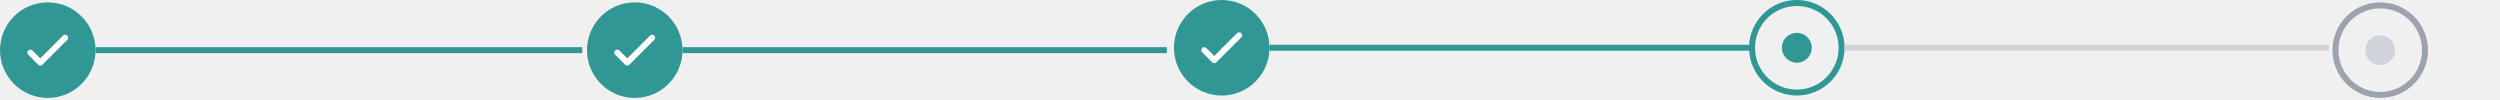
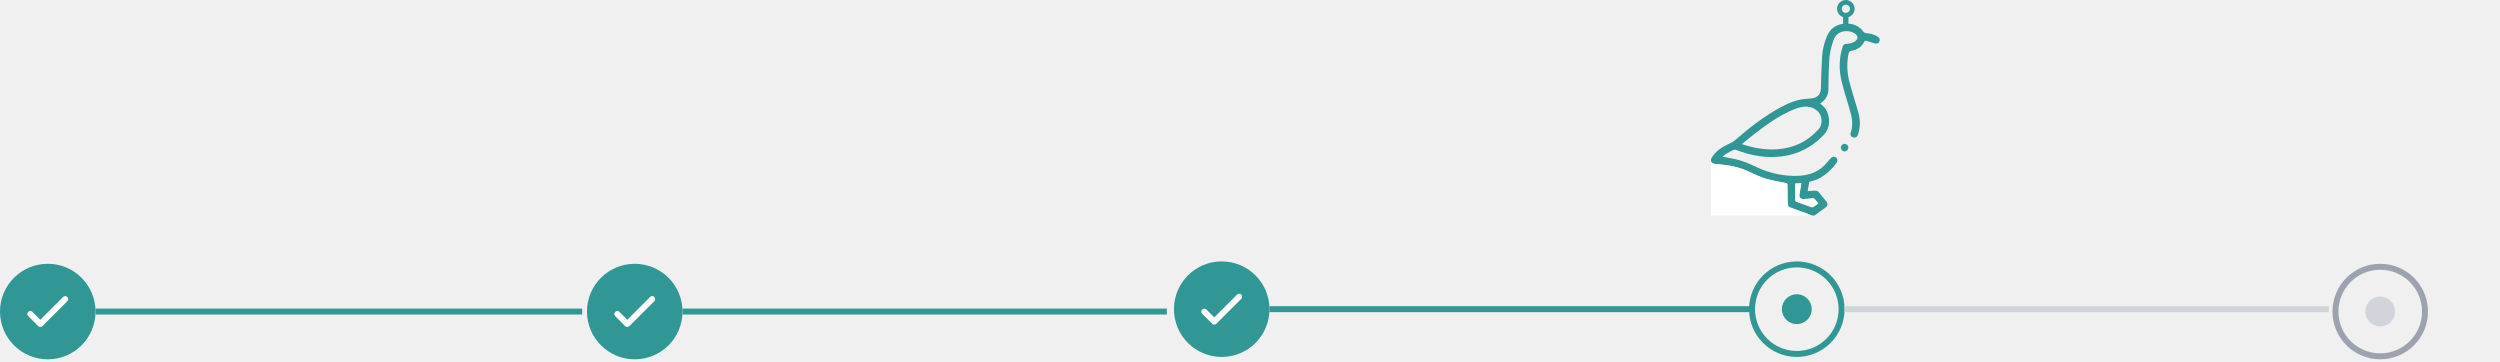
- <svg xmlns="http://www.w3.org/2000/svg" width="1052" height="42" viewBox="0 0 1052 42" fill="none">
-   <circle cx="1001.6" cy="21.1" r="18.843" stroke="#9CA3AF" stroke-width="2.512" />
-   <circle cx="1001.6" cy="21.1" r="6.281" fill="#D1D5DB" />
-   <circle cx="756.1" cy="20.1" r="18.843" stroke="#319795" stroke-width="2.512" />
-   <circle cx="756.1" cy="20.1" r="6.281" fill="#319795" />
-   <rect x="776.199" y="18.843" width="203.801" height="2.512" fill="#D1D5DB" />
-   <circle cx="514.1" cy="20.1" r="20.1" fill="#319795" />
-   <path d="M506.771 21.146L510.959 25.334L521.427 14.865" stroke="white" stroke-width="2.512" stroke-linecap="round" stroke-linejoin="round" />
-   <rect x="534.199" y="18.843" width="202.801" height="2.512" fill="#319795" />
-   <circle cx="267.1" cy="21.1" r="20.1" fill="#319795" />
-   <path d="M259.771 22.146L263.959 26.334L274.427 15.865" stroke="white" stroke-width="2.512" stroke-linecap="round" stroke-linejoin="round" />
-   <rect x="287.199" y="19.843" width="203.801" height="2.512" fill="#319795" />
-   <circle cx="20.1" cy="21.1" r="20.1" fill="#319795" />
-   <path d="M12.771 22.146L16.959 26.334L27.427 15.865" stroke="white" stroke-width="2.512" stroke-linecap="round" stroke-linejoin="round" />
-   <rect x="40.199" y="19.843" width="204.801" height="2.512" fill="#319795" />
+ <svg xmlns="http://www.w3.org/2000/svg" width="1052" height="152" viewBox="0 0 1052 152" fill="none">
+   <circle cx="1001.6" cy="131.1" r="18.843" stroke="#9CA3AF" stroke-width="2.512" />
+   <circle cx="1001.6" cy="131.1" r="6.281" fill="#D1D5DB" />
+   <circle cx="756.1" cy="130.1" r="18.843" stroke="#319795" stroke-width="2.512" />
+   <circle cx="756.1" cy="130.1" r="6.281" fill="#319795" />
+   <rect x="776.199" y="128.843" width="203.801" height="2.512" fill="#D1D5DB" />
+   <circle cx="514.1" cy="130.1" r="20.1" fill="#319795" />
+   <path d="M506.771 131.146L510.959 135.334L521.427 124.865" stroke="white" stroke-width="2.512" stroke-linecap="round" stroke-linejoin="round" />
+   <rect x="534.199" y="128.843" width="202.801" height="2.512" fill="#319795" />
+   <circle cx="267.1" cy="131.1" r="20.1" fill="#319795" />
+   <path d="M259.771 132.146L263.959 136.334L274.427 125.865" stroke="white" stroke-width="2.512" stroke-linecap="round" stroke-linejoin="round" />
+   <rect x="287.199" y="129.843" width="203.801" height="2.512" fill="#319795" />
+   <circle cx="20.1" cy="131.1" r="20.1" fill="#319795" />
+   <path d="M12.771 132.146L16.959 136.334L27.427 125.865" stroke="white" stroke-width="2.512" stroke-linecap="round" stroke-linejoin="round" />
+   <rect x="40.199" y="129.843" width="204.801" height="2.512" fill="#319795" />
+   <path d="M720.002 66.884C721.873 63.337 725.154 61.559 728.615 59.998C729.013 59.817 729.404 59.584 729.732 59.297C736.002 53.872 742.485 48.742 749.856 44.857C752.676 43.371 755.601 42.143 758.795 41.728C760.119 41.556 761.474 41.573 762.781 41.323C765.14 40.873 766.171 39.442 766.233 37.072C766.348 32.634 766.46 28.194 766.735 23.765C766.923 20.716 767.674 17.746 768.919 14.944C770.294 11.853 772.806 10.268 776.117 9.961C778.201 9.768 780.219 10.139 782.004 11.287C782.696 11.733 783.368 12.308 783.84 12.973C784.287 13.601 784.709 13.921 785.5 13.974C787.083 14.078 788.591 14.533 789.983 15.325C790.93 15.862 791.246 16.733 790.802 17.563C790.361 18.388 789.484 18.538 788.491 18.155C787.404 17.737 786.258 17.459 785.127 17.168C784.954 17.123 784.597 17.288 784.526 17.444C783.464 19.817 781.449 20.904 779.07 21.378C778.252 21.541 778.023 21.89 777.872 22.606C777.019 26.677 777.234 30.725 778.296 34.701C779.398 38.826 780.736 42.888 781.903 46.997C782.81 50.191 782.954 53.407 781.858 56.609C781.607 57.346 781.195 57.858 780.366 57.899C779.293 57.953 778.385 57.011 778.74 56.012C780.044 52.336 779.2 48.833 778.127 45.3C776.97 41.489 775.78 37.68 774.862 33.81C773.778 29.244 773.913 24.64 775.236 20.104C775.627 18.764 775.908 18.552 777.33 18.43C778.547 18.326 779.723 18.07 780.714 17.297C781.958 16.327 781.978 15.191 780.719 14.247C778.184 12.349 773.133 12.553 771.622 16.664C770.523 19.651 769.88 22.724 769.713 25.876C769.507 29.759 769.427 33.65 769.392 37.538C769.371 39.886 768.426 41.68 766.599 43.071C766.413 43.213 766.222 43.351 766.035 43.493C766.018 43.506 766.016 43.541 765.989 43.615C767.491 44.748 768.693 46.15 769.226 48.005C770.182 51.338 769.759 54.359 767.247 56.968C762.484 61.919 756.747 64.902 749.922 65.787C743.277 66.648 736.906 65.526 730.712 63.138C730.202 62.94 729.788 62.937 729.299 63.168C727.689 63.928 726.126 64.753 724.784 65.924C727.178 66.406 729.57 66.735 731.864 67.396C733.99 68.009 736.081 68.842 738.069 69.817C744.13 72.788 750.487 74.354 757.238 73.951C761.81 73.678 765.831 72.077 768.798 68.372C769.307 67.737 769.852 67.129 770.41 66.534C771.088 65.814 771.977 65.75 772.659 66.334C773.313 66.893 773.384 67.857 772.802 68.6C769.82 72.409 766.348 75.517 761.366 76.49C761.128 77.803 760.897 79.08 760.649 80.444C761.681 80.371 762.62 80.336 763.551 80.229C764.33 80.139 764.93 80.362 765.422 80.973C766.444 82.242 767.497 83.486 768.516 84.757C769.278 85.707 769.15 86.603 768.161 87.331C766.625 88.461 765.077 89.576 763.535 90.696H762.43C762.195 90.589 761.965 90.465 761.724 90.377C759.116 89.424 756.507 88.477 753.899 87.527C752.475 87.009 752.252 86.705 752.23 85.157C752.194 82.74 752.152 80.324 752.157 77.909C752.157 77.289 751.961 77.084 751.342 76.965C748.595 76.442 745.807 76.02 743.139 75.217C740.724 74.49 738.39 73.422 736.113 72.316C731.831 70.234 727.268 69.442 722.593 69.077C721.588 68.998 720.593 68.993 720 67.982V66.877L720.002 66.884ZM732.996 60.633C737.865 62.262 742.627 63.125 747.58 62.831C754.668 62.411 760.587 59.591 765.33 54.318C765.721 53.885 766.056 53.327 766.214 52.77C767.728 47.419 763.167 44.663 759.435 44.881C757.24 45.009 755.2 45.838 753.218 46.755C747.89 49.217 743.138 52.584 738.524 56.162C736.702 57.575 734.937 59.06 732.996 60.633ZM755.438 77.25C755.438 79.677 755.429 82.008 755.459 84.34C755.46 84.52 755.713 84.79 755.906 84.863C758.011 85.656 760.124 86.426 762.245 87.176C762.457 87.251 762.782 87.237 762.964 87.12C763.688 86.655 764.376 86.133 765.099 85.617C764.611 85.016 764.143 84.483 763.728 83.913C763.445 83.524 763.132 83.423 762.659 83.473C761.409 83.605 760.153 83.707 758.896 83.758C757.676 83.807 756.989 82.991 757.189 81.801C757.447 80.264 757.722 78.729 758.005 77.111C757.093 77.161 756.262 77.205 755.44 77.251L755.438 77.25Z" fill="#319795" />
+   <path d="M720.001 67.987C720.594 68.998 721.59 69.004 722.595 69.082C727.27 69.447 731.833 70.239 736.114 72.32C738.391 73.427 740.724 74.495 743.141 75.222C745.81 76.025 748.596 76.447 751.343 76.97C751.964 77.088 752.16 77.294 752.159 77.913C752.154 80.33 752.195 82.746 752.231 85.161C752.255 86.71 752.478 87.014 753.9 87.532C756.51 88.482 759.119 89.428 761.725 90.382C761.967 90.47 762.196 90.593 762.431 90.701H720.001V67.984V67.987Z" fill="white" />
+   <path d="M777.776 62.13C777.76 63.011 777.019 63.73 776.159 63.696C775.337 63.664 774.62 62.929 774.61 62.112C774.601 61.246 775.33 60.527 776.213 60.529C777.108 60.53 777.793 61.23 777.778 62.13H777.776Z" fill="#319795" />
+   <path d="M755.438 77.25C756.26 77.205 757.091 77.159 758.003 77.109C757.722 78.726 757.447 80.262 757.188 81.8C756.988 82.991 757.674 83.805 758.894 83.756C760.151 83.706 761.407 83.603 762.658 83.472C763.13 83.423 763.443 83.524 763.726 83.911C764.142 84.482 764.609 85.014 765.098 85.615C764.374 86.132 763.686 86.653 762.963 87.118C762.782 87.235 762.455 87.249 762.243 87.175C760.122 86.424 758.009 85.654 755.904 84.861C755.71 84.788 755.459 84.52 755.457 84.338C755.427 82.007 755.436 79.675 755.436 77.248L755.438 77.25Z" fill="white" />
+   <rect x="775.56" y="5.637" width="2.268" height="5.442" rx="1.134" fill="#319795" />
+   <path d="M779.433 3.693C779.433 5.188 778.221 6.4 776.726 6.4C775.231 6.4 774.019 5.188 774.019 3.693C774.019 2.198 775.231 0.986 776.726 0.986C778.221 0.986 779.433 2.198 779.433 3.693Z" stroke="#319795" stroke-width="1.972" />
</svg>
